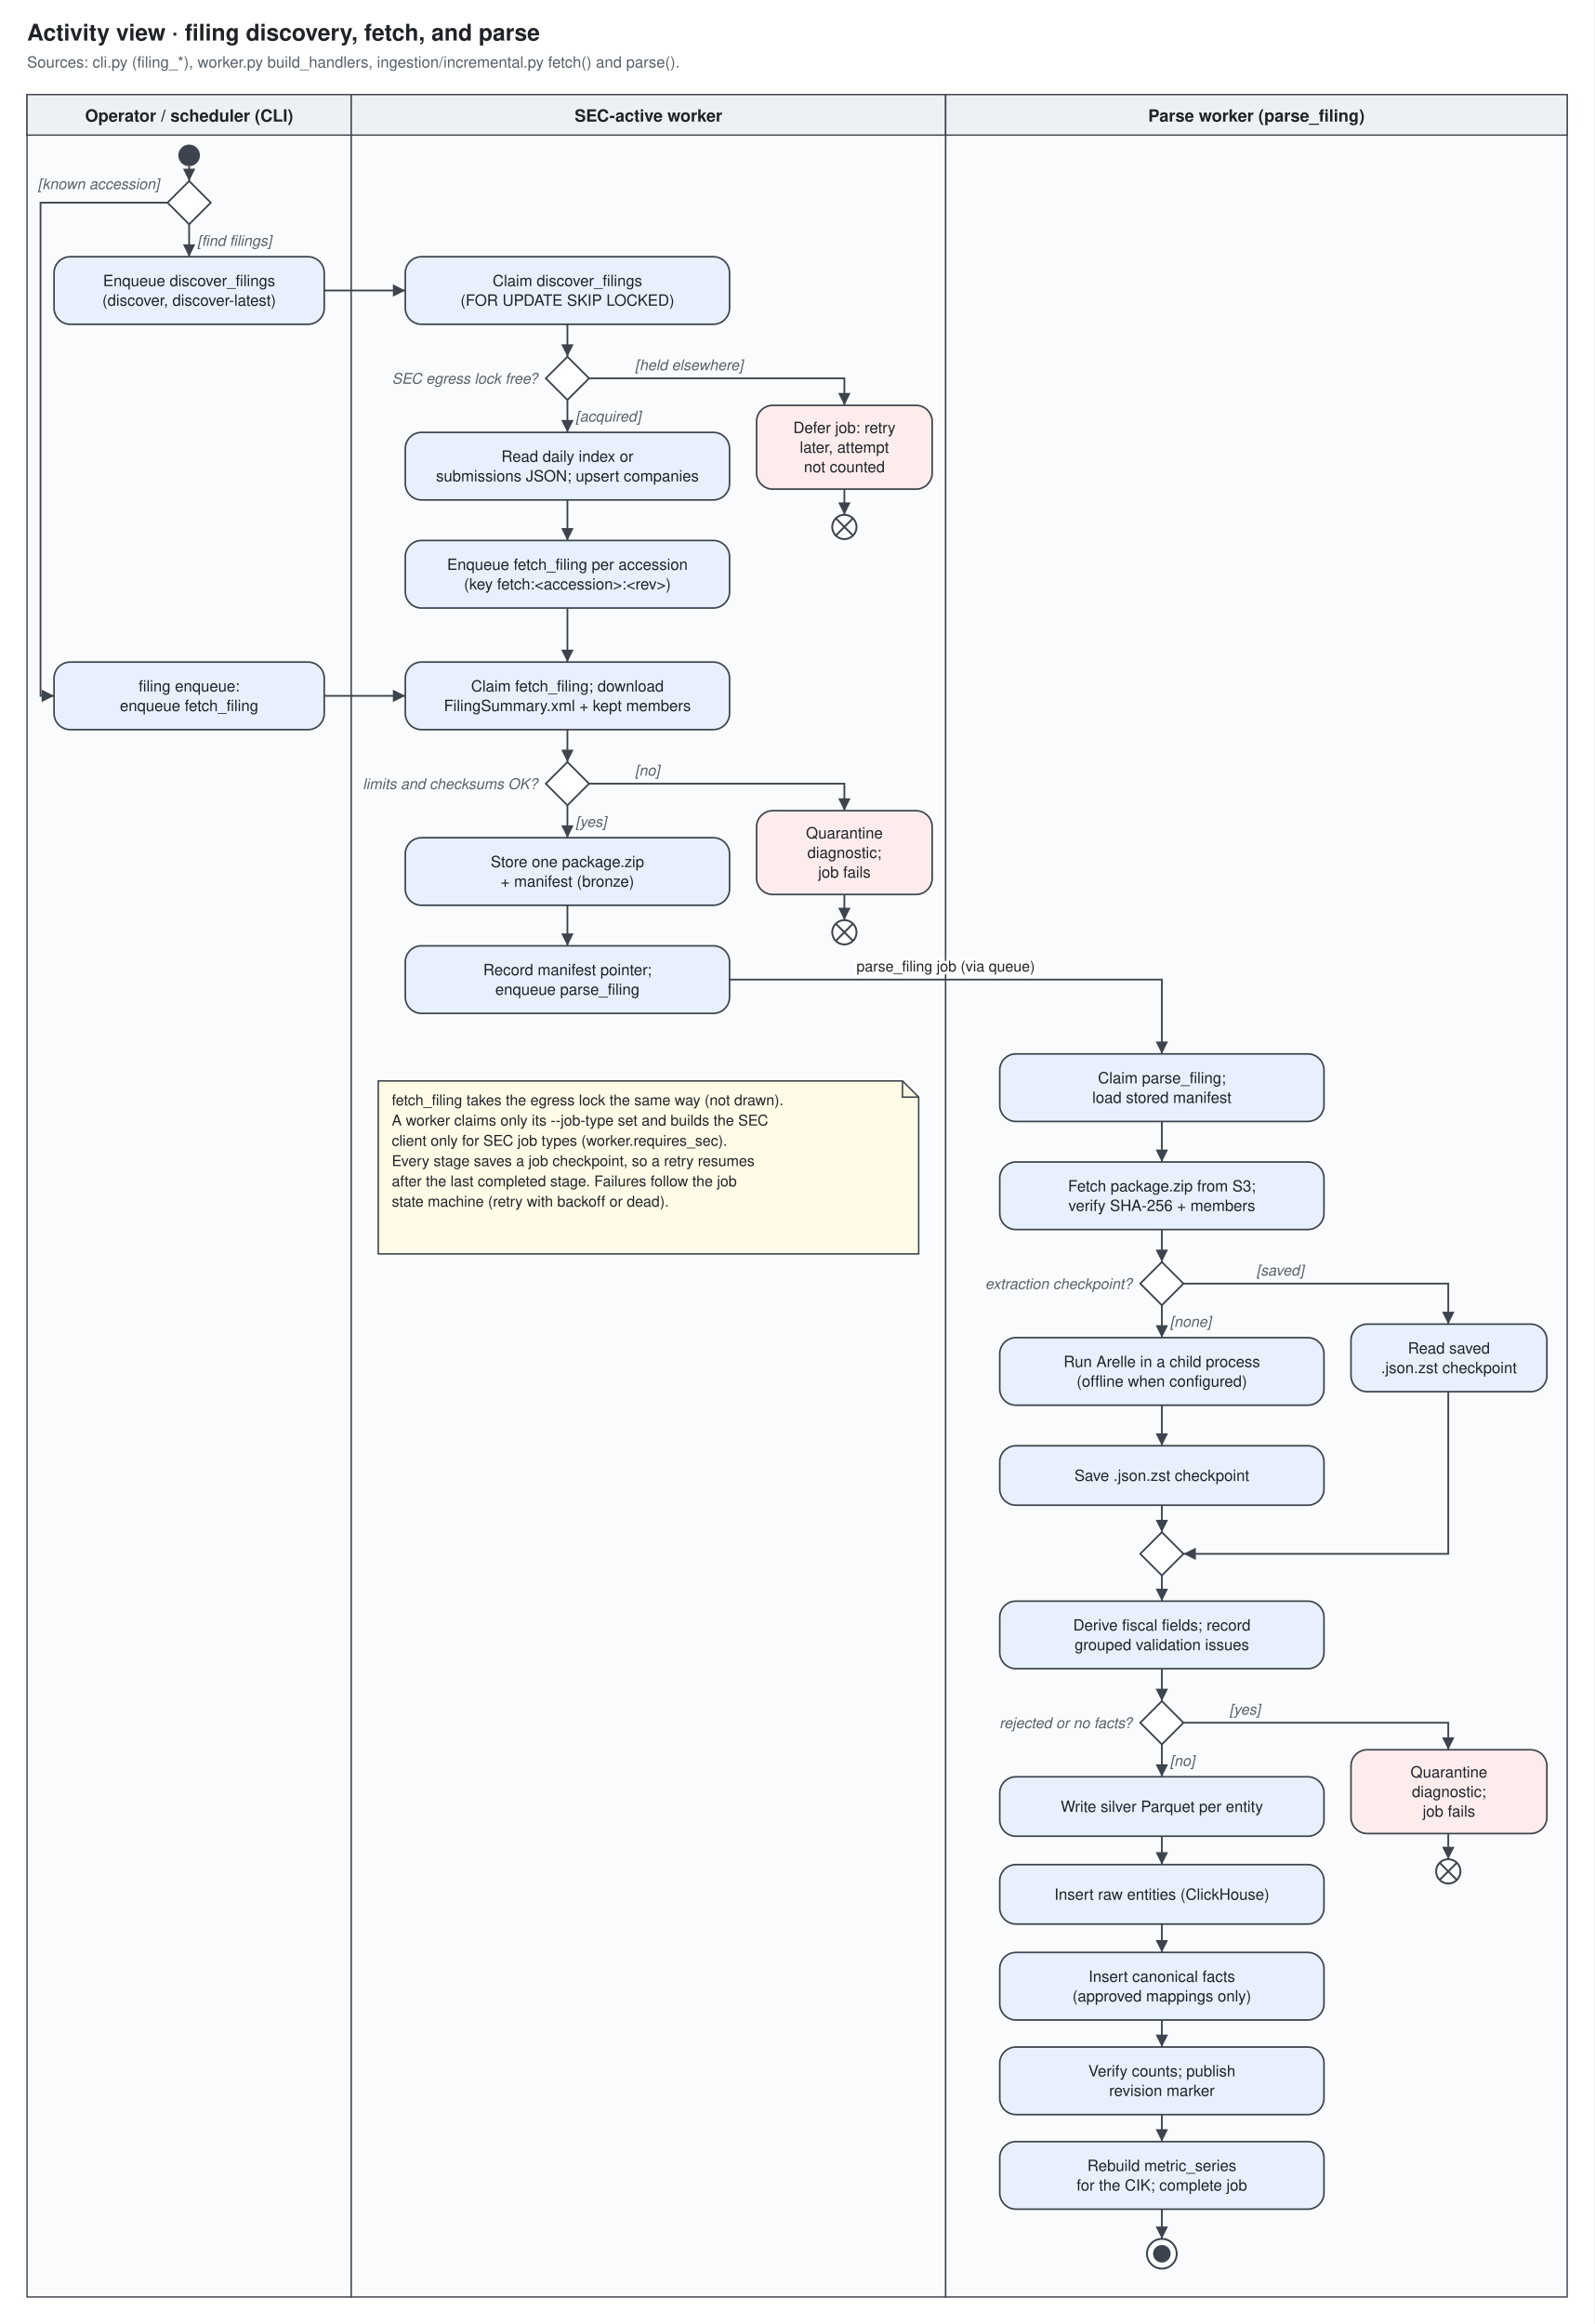
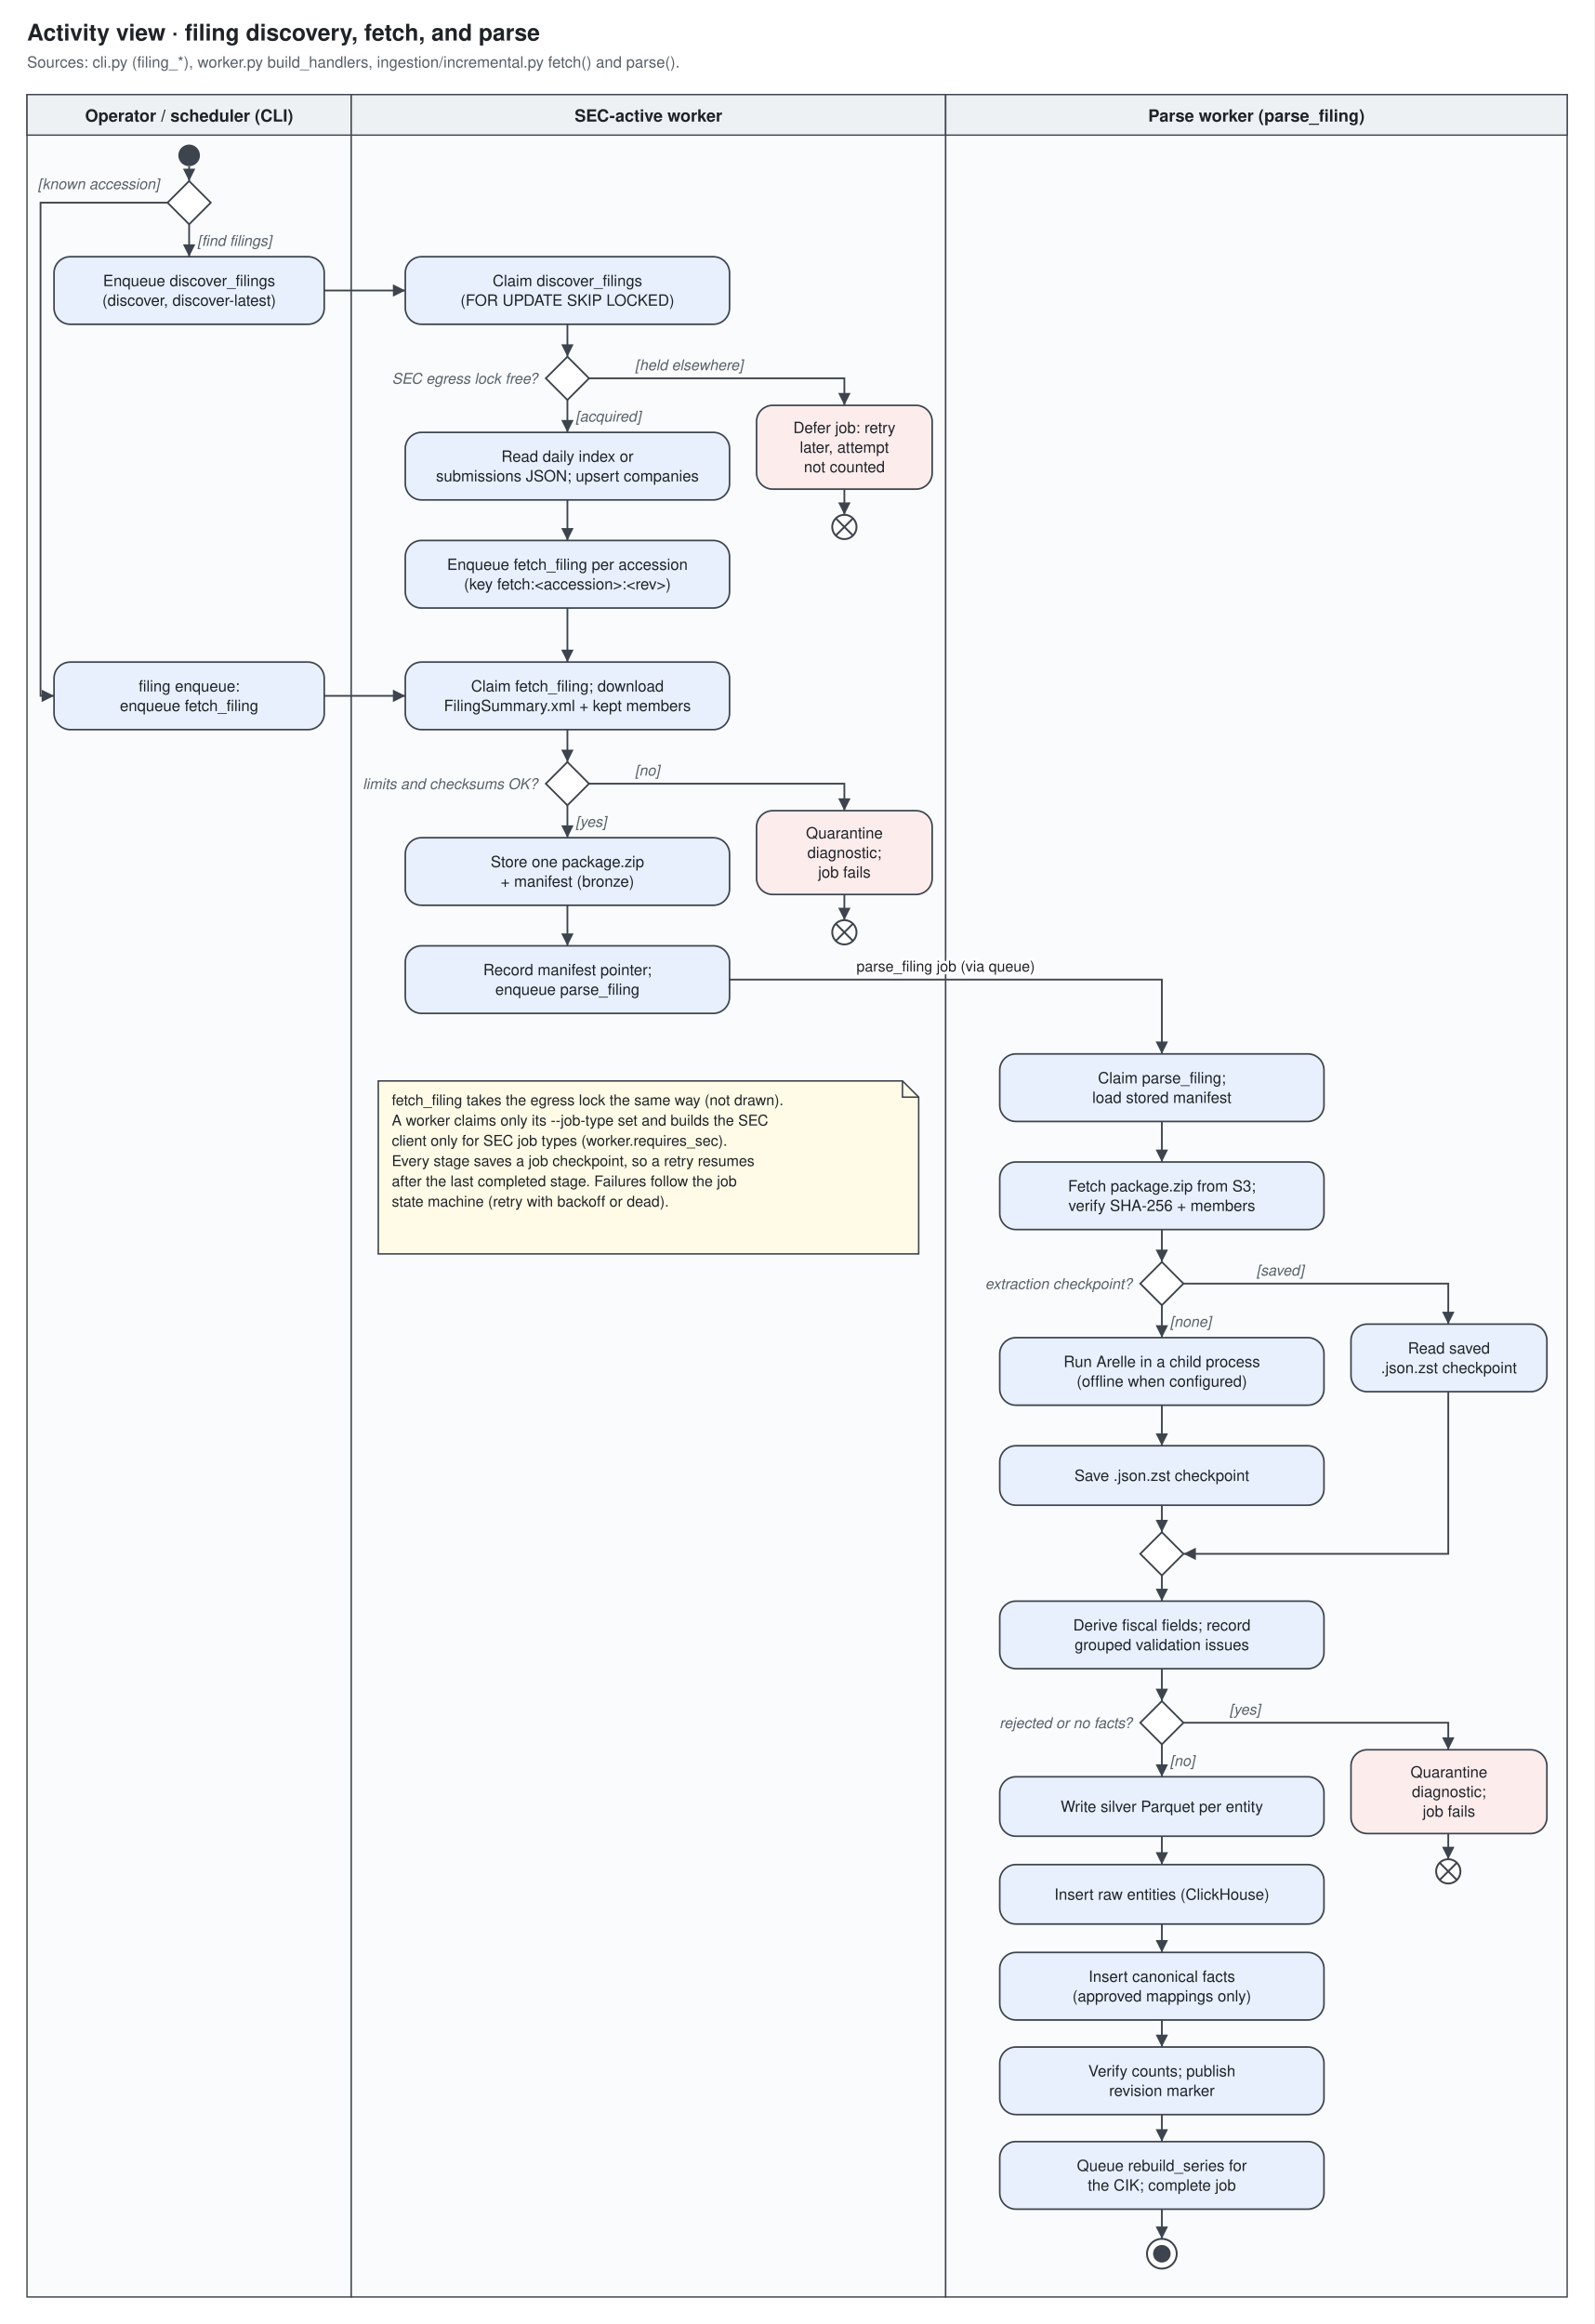
<svg xmlns="http://www.w3.org/2000/svg" viewBox="0 0 1180 1720" width="1180" height="1720" role="img" aria-labelledby="t d">
  <defs>
    <marker id="open" viewBox="0 0 12 12" refX="11" refY="6" markerWidth="12" markerHeight="12" markerUnits="userSpaceOnUse" orient="auto-start-reverse">
      <path d="M1,1 L11,6 L1,11" fill="none" stroke="#3d444d" stroke-width="1.4" />
    </marker>
    <marker id="filled" viewBox="0 0 12 12" refX="11" refY="6" markerWidth="11" markerHeight="11" markerUnits="userSpaceOnUse" orient="auto-start-reverse">
      <path d="M1,1 L11,6 L1,11 Z" fill="#3d444d" />
    </marker>
    <marker id="diamond" viewBox="0 0 16 10" refX="1" refY="5" markerWidth="16" markerHeight="10" markerUnits="userSpaceOnUse" orient="auto-start-reverse">
      <path d="M1,5 L8,1 L15,5 L8,9 Z" fill="#3d444d" />
    </marker>
  </defs>
  <style>
text { font-family: -apple-system, 'Segoe UI', Helvetica, Arial, sans-serif; fill: #1f2328; }
.m { fill: #57606a; }
.halo { paint-order: stroke; stroke: #ffffff; stroke-width: 4px; stroke-linejoin: round; }
</style>
  <rect width="1180" height="1720" fill="#ffffff" />
  <text x="20" y="30" font-size="17" text-anchor="start" font-weight="600">Activity view · filing discovery, fetch, and parse</text>
  <text x="20" y="50" font-size="11.5" text-anchor="start" class="m">Sources: cli.py (filing_*), worker.py build_handlers, ingestion/incremental.py fetch() and parse().</text>
  <rect x="20" y="70" width="240" height="1630" rx="0" fill="#fafbfc" stroke="#3d444d" stroke-width="1" />
  <rect x="20" y="70" width="240" height="30" rx="0" fill="#eef1f4" stroke="#3d444d" stroke-width="1" />
  <text x="140.0" y="90" font-size="12.5" text-anchor="middle" font-weight="600">Operator / scheduler (CLI)</text>
  <rect x="260" y="70" width="440" height="1630" rx="0" fill="#fafbfc" stroke="#3d444d" stroke-width="1" />
  <rect x="260" y="70" width="440" height="30" rx="0" fill="#eef1f4" stroke="#3d444d" stroke-width="1" />
  <text x="480.0" y="90" font-size="12.5" text-anchor="middle" font-weight="600">SEC-active worker</text>
  <rect x="700" y="70" width="460" height="1630" rx="0" fill="#fafbfc" stroke="#3d444d" stroke-width="1" />
  <rect x="700" y="70" width="460" height="30" rx="0" fill="#eef1f4" stroke="#3d444d" stroke-width="1" />
  <text x="930.0" y="90" font-size="12.5" text-anchor="middle" font-weight="600">Parse worker (parse_filing)</text>
  <circle cx="140" cy="115" r="8" fill="#3d444d" />
  <path d="M140,123 L140,134" fill="none" stroke="#3d444d" stroke-width="1.3" marker-end="url(#filled)" />
  <path d="M140,134 L156,150 L140,166 L124,150 Z" fill="#ffffff" stroke="#3d444d" stroke-width="1.3" />
  <rect x="40" y="190" width="200" height="50" rx="12" fill="#e8f0fe" stroke="#3d444d" stroke-width="1.2" />
  <text x="140.0" y="211.775" font-size="11.5" text-anchor="middle">Enqueue discover_filings</text>
  <text x="140.0" y="226.275" font-size="11.5" text-anchor="middle">(discover, discover-latest)</text>
  <path d="M140,166 L140,190" fill="none" stroke="#3d444d" stroke-width="1.3" marker-end="url(#filled)" />
  <text x="146" y="182" font-size="11" text-anchor="start" font-style="italic" class="m">[find filings]</text>
  <rect x="40" y="490" width="200" height="50" rx="12" fill="#e8f0fe" stroke="#3d444d" stroke-width="1.2" />
  <text x="140.0" y="511.775" font-size="11.5" text-anchor="middle">filing enqueue:</text>
  <text x="140.0" y="526.275" font-size="11.5" text-anchor="middle">enqueue fetch_filing</text>
  <path d="M124,150 L30,150 L30,515 L40,515" fill="none" stroke="#3d444d" stroke-width="1.3" marker-end="url(#filled)" />
  <text x="118" y="140" font-size="11" text-anchor="end" font-style="italic" class="m">[known accession]</text>
  <rect x="300" y="190" width="240" height="50" rx="12" fill="#e8f0fe" stroke="#3d444d" stroke-width="1.2" />
  <text x="420.0" y="211.775" font-size="11.5" text-anchor="middle">Claim discover_filings</text>
  <text x="420.0" y="226.275" font-size="11.5" text-anchor="middle">(FOR UPDATE SKIP LOCKED)</text>
  <path d="M240,215 L300,215" fill="none" stroke="#3d444d" stroke-width="1.3" marker-end="url(#filled)" />
  <path d="M420,264 L436,280 L420,296 L404,280 Z" fill="#ffffff" stroke="#3d444d" stroke-width="1.3" />
  <text x="398" y="284" font-size="11" text-anchor="end" font-style="italic" class="m">SEC egress lock free?</text>
  <path d="M420,240 L420,264" fill="none" stroke="#3d444d" stroke-width="1.3" marker-end="url(#filled)" />
  <rect x="560" y="300" width="130" height="62" rx="12" fill="#fdecec" stroke="#3d444d" stroke-width="1.2" />
  <text x="625.0" y="320.525" font-size="11.5" text-anchor="middle">Defer job: retry</text>
  <text x="625.0" y="335.025" font-size="11.5" text-anchor="middle">later, attempt</text>
  <text x="625.0" y="349.525" font-size="11.5" text-anchor="middle">not counted</text>
  <path d="M436,280 L625,280 L625,300" fill="none" stroke="#3d444d" stroke-width="1.3" marker-end="url(#filled)" />
  <text x="470" y="274" font-size="11" text-anchor="start" font-style="italic" class="m">[held elsewhere]</text>
  <circle cx="625" cy="390" r="9" fill="#ffffff" stroke="#3d444d" stroke-width="1.4" />
  <path d="M618.7,383.7 L631.3,396.3 M631.3,383.7 L618.7,396.3" stroke="#3d444d" stroke-width="1.4" />
  <path d="M625,362 L625,381" fill="none" stroke="#3d444d" stroke-width="1.3" marker-end="url(#filled)" />
  <rect x="300" y="320" width="240" height="50" rx="12" fill="#e8f0fe" stroke="#3d444d" stroke-width="1.2" />
  <text x="420.0" y="341.775" font-size="11.5" text-anchor="middle">Read daily index or</text>
  <text x="420.0" y="356.275" font-size="11.5" text-anchor="middle">submissions JSON; upsert companies</text>
  <path d="M420,296 L420,320" fill="none" stroke="#3d444d" stroke-width="1.3" marker-end="url(#filled)" />
  <text x="426" y="312" font-size="11" text-anchor="start" font-style="italic" class="m">[acquired]</text>
  <rect x="300" y="400" width="240" height="50" rx="12" fill="#e8f0fe" stroke="#3d444d" stroke-width="1.2" />
  <text x="420.0" y="421.775" font-size="11.5" text-anchor="middle">Enqueue fetch_filing per accession</text>
  <text x="420.0" y="436.275" font-size="11.5" text-anchor="middle">(key fetch:&lt;accession&gt;:&lt;rev&gt;)</text>
  <path d="M420,370 L420,400" fill="none" stroke="#3d444d" stroke-width="1.3" marker-end="url(#filled)" />
  <rect x="300" y="490" width="240" height="50" rx="12" fill="#e8f0fe" stroke="#3d444d" stroke-width="1.2" />
  <text x="420.0" y="511.775" font-size="11.5" text-anchor="middle">Claim fetch_filing; download</text>
  <text x="420.0" y="526.275" font-size="11.5" text-anchor="middle">FilingSummary.xml + kept members</text>
  <path d="M420,450 L420,490" fill="none" stroke="#3d444d" stroke-width="1.3" marker-end="url(#filled)" />
  <path d="M240,515 L300,515" fill="none" stroke="#3d444d" stroke-width="1.3" marker-end="url(#filled)" />
  <path d="M420,564 L436,580 L420,596 L404,580 Z" fill="#ffffff" stroke="#3d444d" stroke-width="1.3" />
  <text x="398" y="584" font-size="11" text-anchor="end" font-style="italic" class="m">limits and checksums OK?</text>
  <path d="M420,540 L420,564" fill="none" stroke="#3d444d" stroke-width="1.3" marker-end="url(#filled)" />
  <rect x="560" y="600" width="130" height="62" rx="12" fill="#fdecec" stroke="#3d444d" stroke-width="1.2" />
  <text x="625.0" y="620.525" font-size="11.5" text-anchor="middle">Quarantine</text>
  <text x="625.0" y="635.025" font-size="11.5" text-anchor="middle">diagnostic;</text>
  <text x="625.0" y="649.525" font-size="11.5" text-anchor="middle">job fails</text>
  <path d="M436,580 L625,580 L625,600" fill="none" stroke="#3d444d" stroke-width="1.3" marker-end="url(#filled)" />
  <text x="470" y="574" font-size="11" text-anchor="start" font-style="italic" class="m">[no]</text>
  <circle cx="625" cy="690" r="9" fill="#ffffff" stroke="#3d444d" stroke-width="1.4" />
  <path d="M618.7,683.7 L631.3,696.3 M631.3,683.7 L618.7,696.3" stroke="#3d444d" stroke-width="1.4" />
  <path d="M625,662 L625,681" fill="none" stroke="#3d444d" stroke-width="1.3" marker-end="url(#filled)" />
  <rect x="300" y="620" width="240" height="50" rx="12" fill="#e8f0fe" stroke="#3d444d" stroke-width="1.2" />
  <text x="420.0" y="641.775" font-size="11.5" text-anchor="middle">Store one package.zip</text>
  <text x="420.0" y="656.275" font-size="11.5" text-anchor="middle">+ manifest (bronze)</text>
  <path d="M420,596 L420,620" fill="none" stroke="#3d444d" stroke-width="1.3" marker-end="url(#filled)" />
  <text x="426" y="612" font-size="11" text-anchor="start" font-style="italic" class="m">[yes]</text>
  <rect x="300" y="700" width="240" height="50" rx="12" fill="#e8f0fe" stroke="#3d444d" stroke-width="1.2" />
  <text x="420.0" y="721.775" font-size="11.5" text-anchor="middle">Record manifest pointer;</text>
  <text x="420.0" y="736.275" font-size="11.5" text-anchor="middle">enqueue parse_filing</text>
  <path d="M420,670 L420,700" fill="none" stroke="#3d444d" stroke-width="1.3" marker-end="url(#filled)" />
  <path d="M540,725 L860,725 L860,780" fill="none" stroke="#3d444d" stroke-width="1.3" marker-end="url(#filled)" />
  <text x="700" y="719" font-size="11" text-anchor="middle" class="halo">parse_filing job (via queue)</text>
  <path d="M280,800 L668,800 L680,812 L680,928 L280,928 Z" fill="#fffbe6" stroke="#3d444d" stroke-width="1.1" />
  <path d="M668,800 L668,812 L680,812" fill="none" stroke="#3d444d" stroke-width="1.1" />
  <text x="290" y="818" font-size="11" text-anchor="start">fetch_filing takes the egress lock the same way (not drawn).</text>
  <text x="290" y="833" font-size="11" text-anchor="start">A worker claims only its --job-type set and builds the SEC</text>
  <text x="290" y="848" font-size="11" text-anchor="start">client only for SEC job types (worker.requires_sec).</text>
  <text x="290" y="863" font-size="11" text-anchor="start">Every stage saves a job checkpoint, so a retry resumes</text>
  <text x="290" y="878" font-size="11" text-anchor="start">after the last completed stage. Failures follow the job</text>
  <text x="290" y="893" font-size="11" text-anchor="start">state machine (retry with backoff or dead).</text>
  <rect x="740" y="780" width="240" height="50" rx="12" fill="#e8f0fe" stroke="#3d444d" stroke-width="1.2" />
  <text x="860.0" y="801.775" font-size="11.5" text-anchor="middle">Claim parse_filing;</text>
  <text x="860.0" y="816.275" font-size="11.5" text-anchor="middle">load stored manifest</text>
  <rect x="740" y="860" width="240" height="50" rx="12" fill="#e8f0fe" stroke="#3d444d" stroke-width="1.2" />
  <text x="860.0" y="881.775" font-size="11.5" text-anchor="middle">Fetch package.zip from S3;</text>
  <text x="860.0" y="896.275" font-size="11.5" text-anchor="middle">verify SHA-256 + members</text>
  <path d="M860,830 L860,860" fill="none" stroke="#3d444d" stroke-width="1.3" marker-end="url(#filled)" />
  <path d="M860,934 L876,950 L860,966 L844,950 Z" fill="#ffffff" stroke="#3d444d" stroke-width="1.3" />
  <text x="838" y="954" font-size="11" text-anchor="end" font-style="italic" class="m">extraction checkpoint?</text>
  <path d="M860,910 L860,934" fill="none" stroke="#3d444d" stroke-width="1.3" marker-end="url(#filled)" />
  <rect x="740" y="990" width="240" height="50" rx="12" fill="#e8f0fe" stroke="#3d444d" stroke-width="1.2" />
  <text x="860.0" y="1011.775" font-size="11.5" text-anchor="middle">Run Arelle in a child process</text>
  <text x="860.0" y="1026.275" font-size="11.5" text-anchor="middle">(offline when configured)</text>
  <path d="M860,966 L860,990" fill="none" stroke="#3d444d" stroke-width="1.3" marker-end="url(#filled)" />
  <text x="866" y="982" font-size="11" text-anchor="start" font-style="italic" class="m">[none]</text>
  <rect x="740" y="1070" width="240" height="44" rx="12" fill="#e8f0fe" stroke="#3d444d" stroke-width="1.2" />
  <text x="860.0" y="1096.025" font-size="11.5" text-anchor="middle">Save .json.zst checkpoint</text>
  <path d="M860,1040 L860,1070" fill="none" stroke="#3d444d" stroke-width="1.3" marker-end="url(#filled)" />
  <rect x="1000" y="980" width="145" height="50" rx="12" fill="#e8f0fe" stroke="#3d444d" stroke-width="1.2" />
  <text x="1072.5" y="1001.775" font-size="11.5" text-anchor="middle">Read saved</text>
  <text x="1072.5" y="1016.275" font-size="11.5" text-anchor="middle">.json.zst checkpoint</text>
  <path d="M876,950 L1072,950 L1072,980" fill="none" stroke="#3d444d" stroke-width="1.3" marker-end="url(#filled)" />
  <text x="930" y="944" font-size="11" text-anchor="start" font-style="italic" class="m">[saved]</text>
  <path d="M860,1134 L876,1150 L860,1166 L844,1150 Z" fill="#ffffff" stroke="#3d444d" stroke-width="1.3" />
  <path d="M860,1114 L860,1134" fill="none" stroke="#3d444d" stroke-width="1.3" marker-end="url(#filled)" />
  <path d="M1072,1030 L1072,1150 L876,1150" fill="none" stroke="#3d444d" stroke-width="1.3" marker-end="url(#filled)" />
  <rect x="740" y="1185" width="240" height="50" rx="12" fill="#e8f0fe" stroke="#3d444d" stroke-width="1.2" />
  <text x="860.0" y="1206.775" font-size="11.5" text-anchor="middle">Derive fiscal fields; record</text>
  <text x="860.0" y="1221.275" font-size="11.5" text-anchor="middle">grouped validation issues</text>
  <path d="M860,1166 L860,1185" fill="none" stroke="#3d444d" stroke-width="1.3" marker-end="url(#filled)" />
  <path d="M860,1259 L876,1275 L860,1291 L844,1275 Z" fill="#ffffff" stroke="#3d444d" stroke-width="1.3" />
  <text x="838" y="1279" font-size="11" text-anchor="end" font-style="italic" class="m">rejected or no facts?</text>
  <path d="M860,1235 L860,1259" fill="none" stroke="#3d444d" stroke-width="1.3" marker-end="url(#filled)" />
  <rect x="1000" y="1295" width="145" height="62" rx="12" fill="#fdecec" stroke="#3d444d" stroke-width="1.2" />
  <text x="1072.5" y="1315.525" font-size="11.5" text-anchor="middle">Quarantine</text>
  <text x="1072.5" y="1330.025" font-size="11.5" text-anchor="middle">diagnostic;</text>
  <text x="1072.5" y="1344.525" font-size="11.5" text-anchor="middle">job fails</text>
  <path d="M876,1275 L1072,1275 L1072,1295" fill="none" stroke="#3d444d" stroke-width="1.3" marker-end="url(#filled)" />
  <text x="910" y="1269" font-size="11" text-anchor="start" font-style="italic" class="m">[yes]</text>
  <circle cx="1072" cy="1385" r="9" fill="#ffffff" stroke="#3d444d" stroke-width="1.4" />
  <path d="M1065.7,1378.7 L1078.3,1391.3 M1078.3,1378.7 L1065.7,1391.3" stroke="#3d444d" stroke-width="1.4" />
  <path d="M1072,1357 L1072,1376" fill="none" stroke="#3d444d" stroke-width="1.3" marker-end="url(#filled)" />
  <rect x="740" y="1315" width="240" height="44" rx="12" fill="#e8f0fe" stroke="#3d444d" stroke-width="1.2" />
  <text x="860.0" y="1341.025" font-size="11.5" text-anchor="middle">Write silver Parquet per entity</text>
  <path d="M860,1291 L860,1315" fill="none" stroke="#3d444d" stroke-width="1.3" marker-end="url(#filled)" />
  <rect x="740" y="1380" width="240" height="44" rx="12" fill="#e8f0fe" stroke="#3d444d" stroke-width="1.2" />
  <text x="860.0" y="1406.025" font-size="11.5" text-anchor="middle">Insert raw entities (ClickHouse)</text>
  <path d="M860,1359 L860,1380" fill="none" stroke="#3d444d" stroke-width="1.3" marker-end="url(#filled)" />
  <rect x="740" y="1445" width="240" height="50" rx="12" fill="#e8f0fe" stroke="#3d444d" stroke-width="1.2" />
  <text x="860.0" y="1466.775" font-size="11.5" text-anchor="middle">Insert canonical facts</text>
  <text x="860.0" y="1481.275" font-size="11.5" text-anchor="middle">(approved mappings only)</text>
  <path d="M860,1424 L860,1445" fill="none" stroke="#3d444d" stroke-width="1.3" marker-end="url(#filled)" />
  <rect x="740" y="1515" width="240" height="50" rx="12" fill="#e8f0fe" stroke="#3d444d" stroke-width="1.2" />
  <text x="860.0" y="1536.775" font-size="11.5" text-anchor="middle">Verify counts; publish</text>
  <text x="860.0" y="1551.275" font-size="11.5" text-anchor="middle">revision marker</text>
  <path d="M860,1495 L860,1515" fill="none" stroke="#3d444d" stroke-width="1.3" marker-end="url(#filled)" />
  <rect x="740" y="1585" width="240" height="50" rx="12" fill="#e8f0fe" stroke="#3d444d" stroke-width="1.2" />
-   <text x="860.0" y="1606.775" font-size="11.5" text-anchor="middle">Rebuild metric_series</text>
-   <text x="860.0" y="1621.275" font-size="11.5" text-anchor="middle">for the CIK; complete job</text>
+   <text x="860.0" y="1606.775" font-size="11.5" text-anchor="middle">Queue rebuild_series for</text>
+   <text x="860.0" y="1621.275" font-size="11.5" text-anchor="middle">the CIK; complete job</text>
  <path d="M860,1565 L860,1585" fill="none" stroke="#3d444d" stroke-width="1.3" marker-end="url(#filled)" />
  <text x="866" y="1307" font-size="11" text-anchor="start" font-style="italic" class="m">[no]</text>
  <circle cx="860" cy="1668" r="11" fill="#ffffff" stroke="#3d444d" stroke-width="1.4" />
  <circle cx="860" cy="1668" r="6.5" fill="#3d444d" />
  <path d="M860,1635 L860,1657" fill="none" stroke="#3d444d" stroke-width="1.3" marker-end="url(#filled)" />
</svg>
